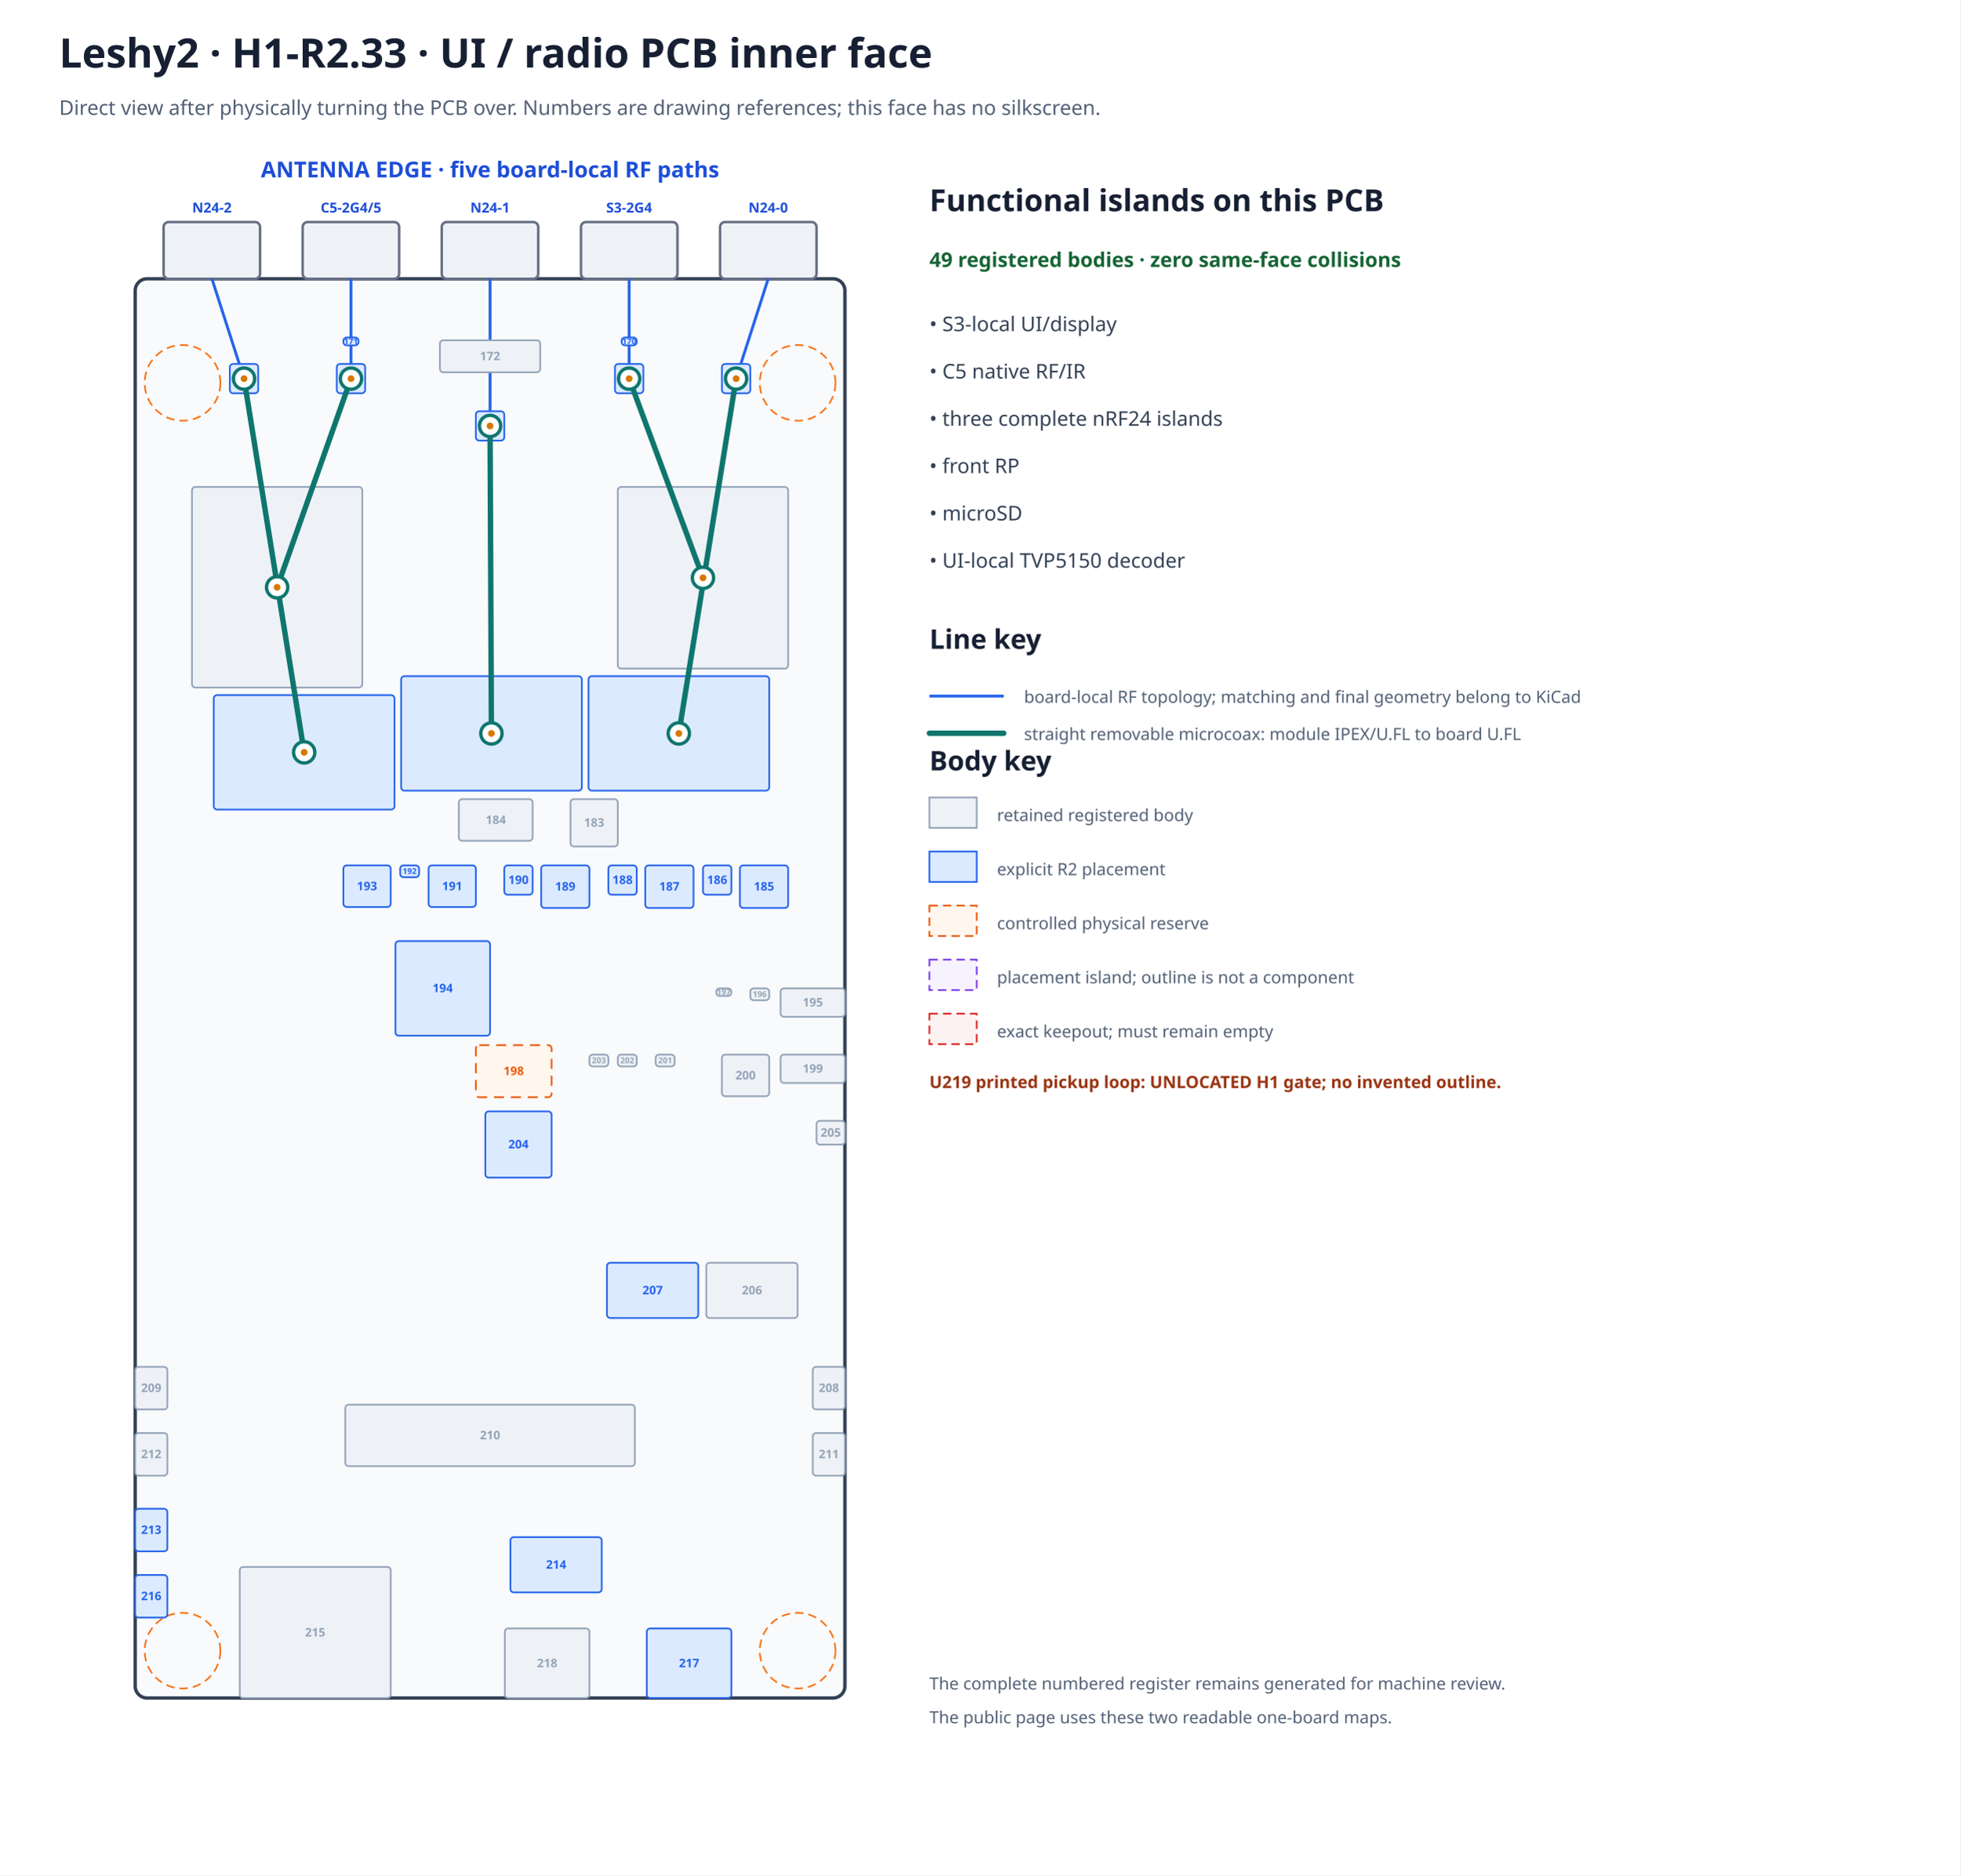
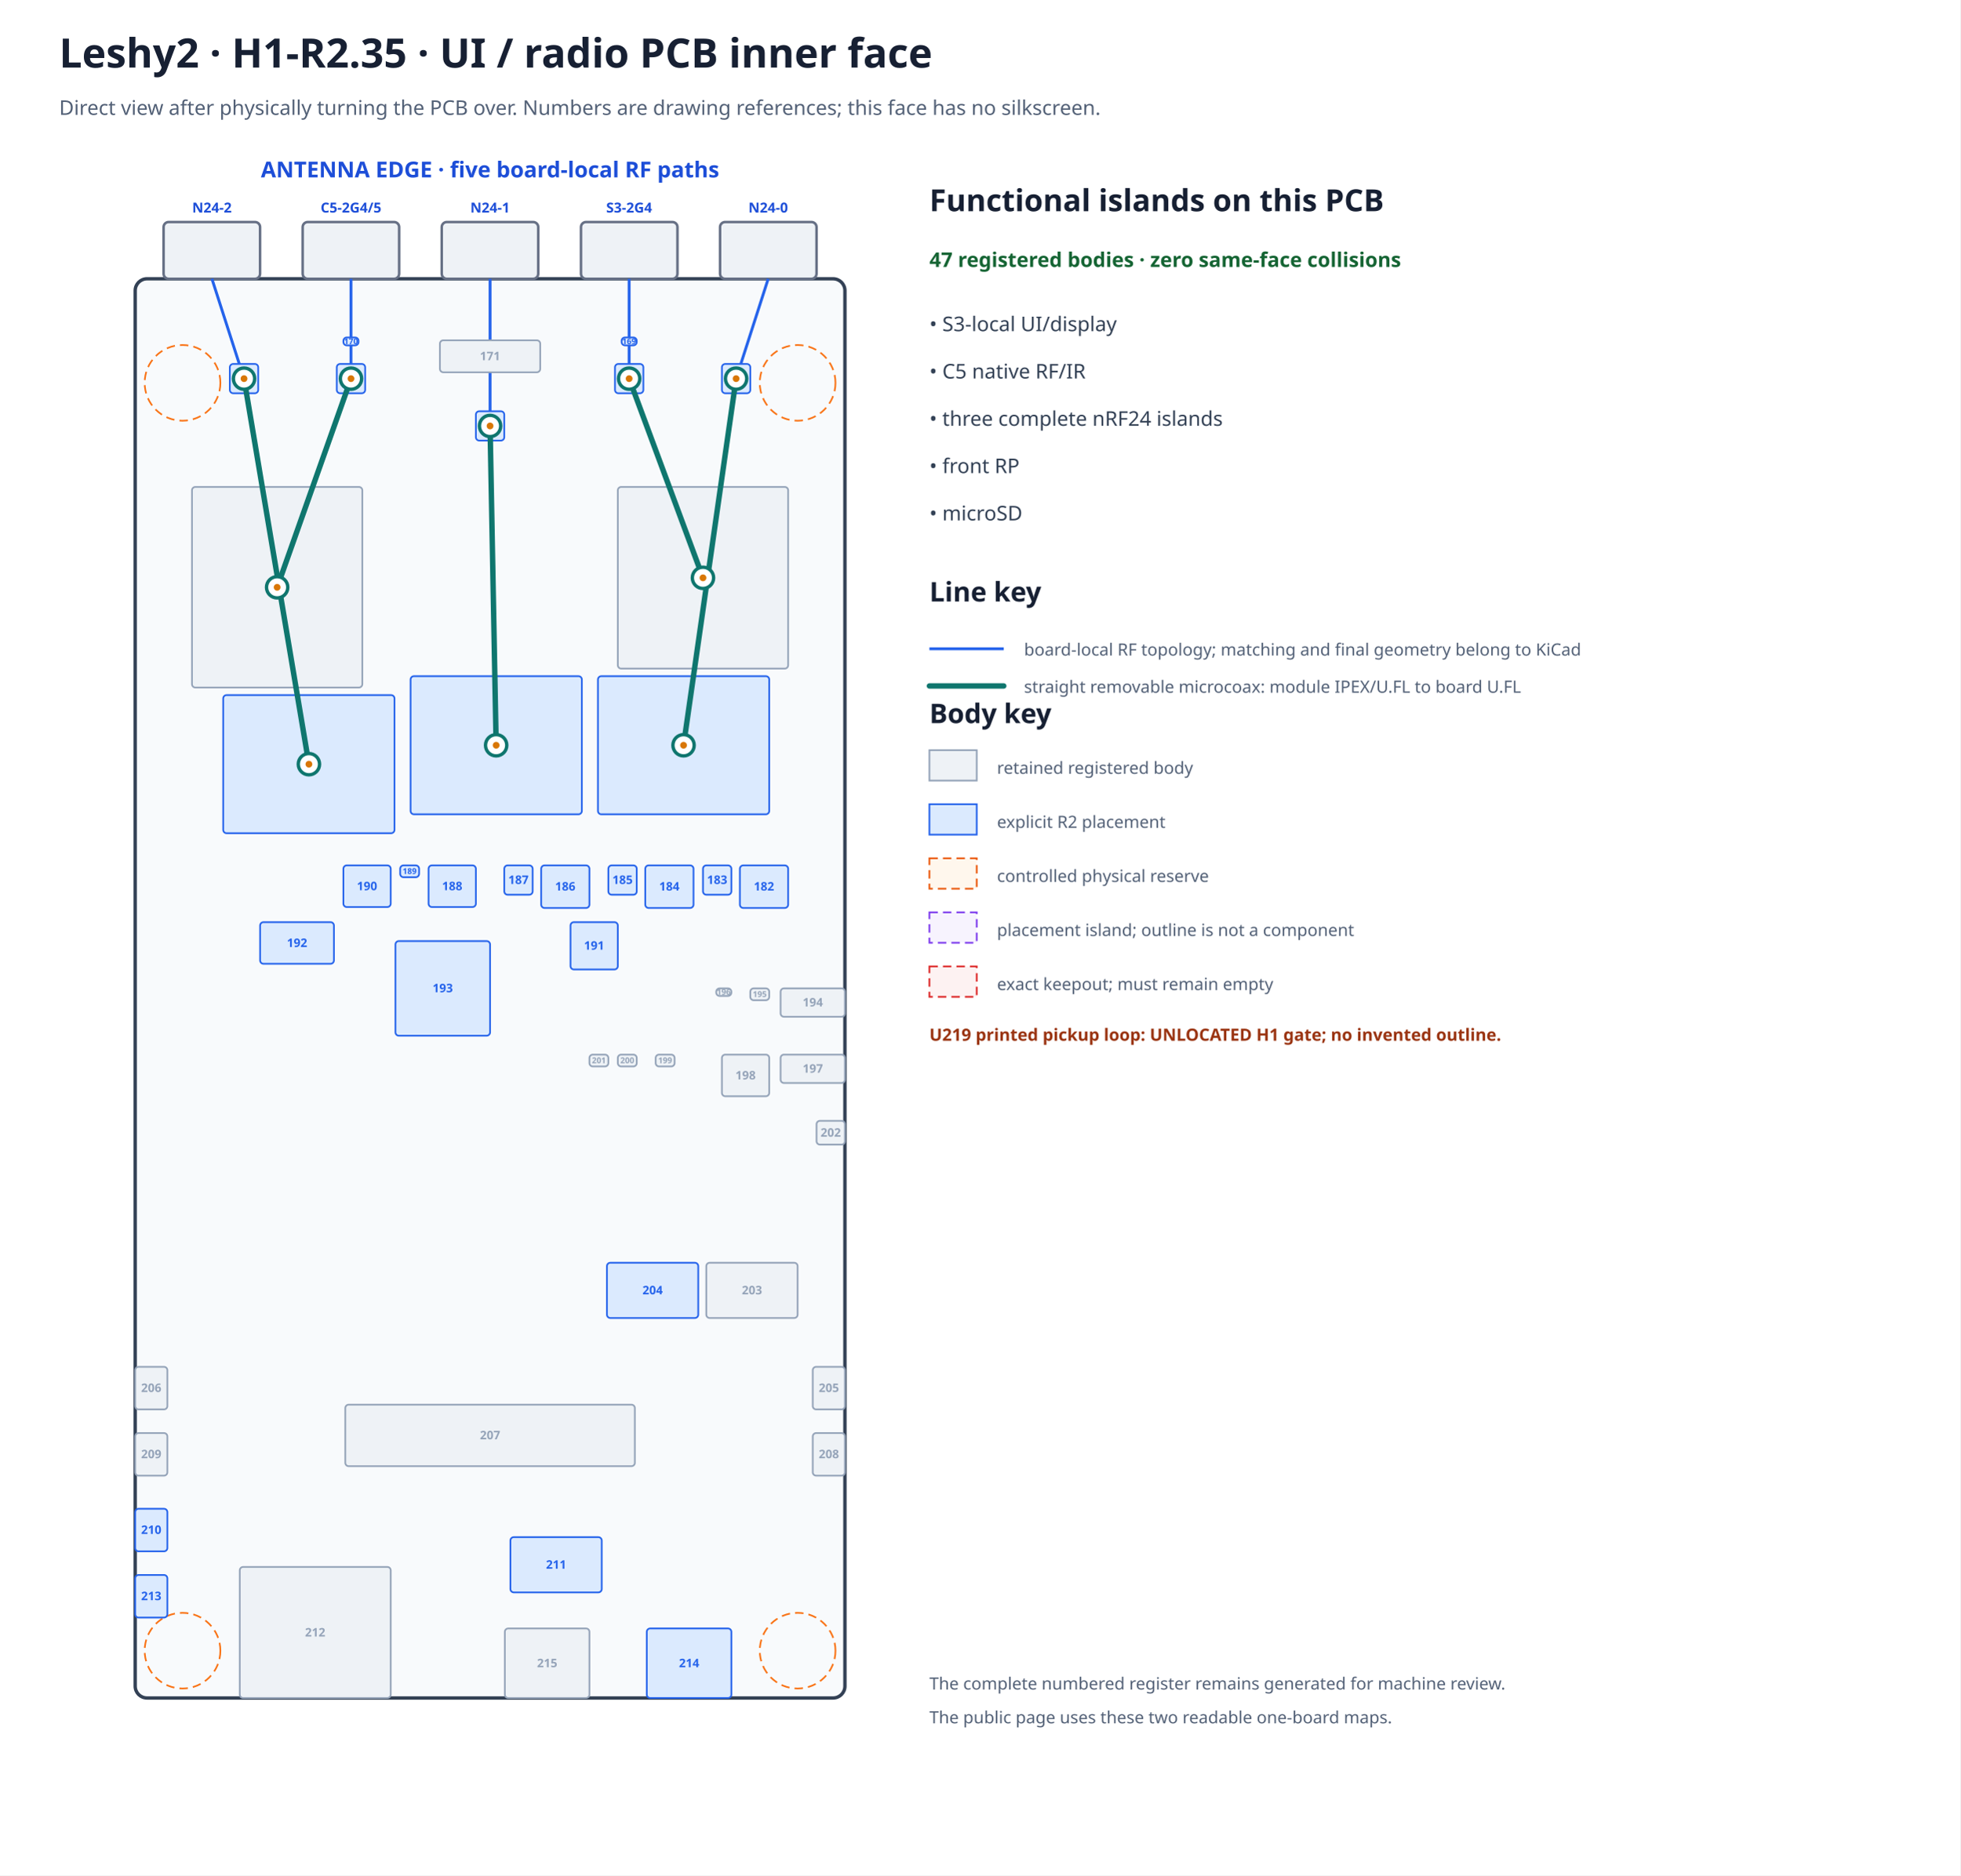
- <svg xmlns="http://www.w3.org/2000/svg" width="1160" height="1110" viewBox="0 0 1160 1110" data-marker="H1-R2.33" data-frame="ui-inner" data-inner-silkscreen="none">
+ <svg xmlns="http://www.w3.org/2000/svg" width="1160" height="1110" viewBox="0 0 1160 1110" data-marker="H1-R2.35" data-frame="ui-inner" data-inner-silkscreen="none">
  <rect width="100%" height="100%" fill="#ffffff" />
-   <text x="35.0" y="40.0" font-family="sans-serif" font-size="24" font-weight="bold" text-anchor="start" fill="#172033">Leshy2 · H1-R2.33 · UI / radio PCB inner face</text>
+   <text x="35.0" y="40.0" font-family="sans-serif" font-size="24" font-weight="bold" text-anchor="start" fill="#172033">Leshy2 · H1-R2.35 · UI / radio PCB inner face</text>
  <text x="35.0" y="68.0" font-family="sans-serif" font-size="12" font-weight="normal" text-anchor="start" fill="#526076">Direct view after physically turning the PCB over. Numbers are drawing references; this face has no silkscreen.</text>
  <text x="290.0" y="105.0" font-family="sans-serif" font-size="13" font-weight="bold" text-anchor="middle" fill="#1d4ed8">ANTENNA EDGE · five board-local RF paths</text>
  <rect x="80.0" y="165.0" width="420.0" height="840.0" rx="7" fill="#f8fafc" stroke="#334155" stroke-width="2" />
  <rect x="426.1" y="131.4" width="57.1" height="33.6" rx="3" fill="#eef2f6" stroke="#667085" stroke-width="1.5" />
  <text x="454.6" y="125.8" font-family="sans-serif" font-size="8.2" font-weight="bold" text-anchor="middle" fill="#1d4ed8">N24-0</text>
  <rect x="343.8" y="131.4" width="57.1" height="33.6" rx="3" fill="#eef2f6" stroke="#667085" stroke-width="1.5" />
  <text x="372.3" y="125.8" font-family="sans-serif" font-size="8.2" font-weight="bold" text-anchor="middle" fill="#1d4ed8">S3-2G4</text>
  <rect x="261.4" y="131.4" width="57.1" height="33.6" rx="3" fill="#eef2f6" stroke="#667085" stroke-width="1.5" />
  <text x="290.0" y="125.8" font-family="sans-serif" font-size="8.2" font-weight="bold" text-anchor="middle" fill="#1d4ed8">N24-1</text>
  <rect x="179.1" y="131.4" width="57.1" height="33.6" rx="3" fill="#eef2f6" stroke="#667085" stroke-width="1.5" />
  <text x="207.7" y="125.8" font-family="sans-serif" font-size="8.2" font-weight="bold" text-anchor="middle" fill="#1d4ed8">C5-2G4/5</text>
  <rect x="96.8" y="131.4" width="57.1" height="33.6" rx="3" fill="#eef2f6" stroke="#667085" stroke-width="1.5" />
  <text x="125.4" y="125.8" font-family="sans-serif" font-size="8.2" font-weight="bold" text-anchor="middle" fill="#1d4ed8">N24-2</text>
  <circle cx="472.0" cy="226.6" r="22.4" fill="none" stroke="#f97316" stroke-dasharray="5 3" />
  <circle cx="108.0" cy="226.6" r="22.4" fill="none" stroke="#f97316" stroke-dasharray="5 3" />
  <circle cx="472.0" cy="977.0" r="22.4" fill="none" stroke="#f97316" stroke-dasharray="5 3" />
  <circle cx="108.0" cy="977.0" r="22.4" fill="none" stroke="#f97316" stroke-dasharray="5 3" />
  <g id="antenna-pcb-topology" data-topology-source="r2" data-route-state="pre-ecad-topology-only">
    <polyline points="435.6,224.1 454.6,165.0" fill="none" stroke="#2563eb" stroke-width="1.7" data-path="N24-0" data-branch="main" data-medium="controlled-50-ohm-pcb" />
    <polyline points="372.3,224.1 372.3,202.1 372.3,165.0" fill="none" stroke="#2563eb" stroke-width="1.7" data-path="S3-2G4" data-branch="main" data-medium="controlled-50-ohm-pcb" />
    <polyline points="290.0,252.1 290.0,165.0" fill="none" stroke="#2563eb" stroke-width="1.7" data-path="N24-1" data-branch="main" data-medium="controlled-50-ohm-pcb" />
    <polyline points="207.7,224.1 207.7,202.1 207.7,165.0" fill="none" stroke="#2563eb" stroke-width="1.7" data-path="C5-2G4/5" data-branch="main" data-medium="controlled-50-ohm-pcb" />
    <polyline points="144.4,224.1 125.4,165.0" fill="none" stroke="#2563eb" stroke-width="1.7" data-path="N24-2" data-branch="main" data-medium="controlled-50-ohm-pcb" />
  </g>
  <rect x="367.84" y="199.72" width="8.96" height="4.70" rx="2" fill="#dbeafe" stroke="#2563eb" stroke-width="1" data-instance="s3_rf_coupler_r2" data-mpn="CP0603Q5425ENTR" />
-   <text x="372.3" y="203.7" font-family="sans-serif" font-size="4.8" font-weight="bold" text-anchor="middle" fill="#2563eb">170</text>
+   <text x="372.3" y="203.7" font-family="sans-serif" font-size="4.8" font-weight="bold" text-anchor="middle" fill="#2563eb">169</text>
  <rect x="203.20" y="199.72" width="8.96" height="4.70" rx="2" fill="#dbeafe" stroke="#2563eb" stroke-width="1" data-instance="c5_rf_coupler_r2" data-mpn="CP0603Q5425ENTR" />
-   <text x="207.7" y="203.7" font-family="sans-serif" font-size="4.8" font-weight="bold" text-anchor="middle" fill="#2563eb">171</text>
+   <text x="207.7" y="203.7" font-family="sans-serif" font-size="4.8" font-weight="bold" text-anchor="middle" fill="#2563eb">170</text>
  <rect x="260.32" y="201.40" width="59.36" height="18.93" rx="2" fill="#eef2f6" stroke="#94a3b8" stroke-width="1" data-instance="display_connector" data-mpn="Hirose DF40C(2.0)-40DS-0.4V(51)" />
-   <text x="290.0" y="213.2" font-family="sans-serif" font-size="7.0" font-weight="bold" text-anchor="middle" fill="#94a3b8">172</text>
+   <text x="290.0" y="213.2" font-family="sans-serif" font-size="7.0" font-weight="bold" text-anchor="middle" fill="#94a3b8">171</text>
  <rect x="427.20" y="215.40" width="16.80" height="17.36" rx="2" fill="#dbeafe" stroke="#2563eb" stroke-width="1" data-instance="nrf0_rf_board_connector_r2" data-mpn="U.FL-R-SMT-1(10)" />
-   <text x="435.6" y="226.4" font-family="sans-serif" font-size="7.0" font-weight="bold" text-anchor="middle" fill="#2563eb">173</text>
+   <text x="435.6" y="226.4" font-family="sans-serif" font-size="7.0" font-weight="bold" text-anchor="middle" fill="#2563eb">172</text>
  <rect x="363.92" y="215.40" width="16.80" height="17.36" rx="2" fill="#dbeafe" stroke="#2563eb" stroke-width="1" data-instance="s3_rf_board_connector_r2" data-mpn="U.FL-R-SMT-1(10)" />
-   <text x="372.3" y="226.4" font-family="sans-serif" font-size="7.0" font-weight="bold" text-anchor="middle" fill="#2563eb">174</text>
+   <text x="372.3" y="226.4" font-family="sans-serif" font-size="7.0" font-weight="bold" text-anchor="middle" fill="#2563eb">173</text>
  <rect x="199.28" y="215.40" width="16.80" height="17.36" rx="2" fill="#dbeafe" stroke="#2563eb" stroke-width="1" data-instance="c5_rf_board_connector_r2" data-mpn="U.FL-R-SMT-1(10)" />
-   <text x="207.7" y="226.4" font-family="sans-serif" font-size="7.0" font-weight="bold" text-anchor="middle" fill="#2563eb">175</text>
+   <text x="207.7" y="226.4" font-family="sans-serif" font-size="7.0" font-weight="bold" text-anchor="middle" fill="#2563eb">174</text>
  <rect x="136.00" y="215.40" width="16.80" height="17.36" rx="2" fill="#dbeafe" stroke="#2563eb" stroke-width="1" data-instance="nrf2_rf_board_connector_r2" data-mpn="U.FL-R-SMT-1(10)" />
-   <text x="144.4" y="226.4" font-family="sans-serif" font-size="7.0" font-weight="bold" text-anchor="middle" fill="#2563eb">176</text>
+   <text x="144.4" y="226.4" font-family="sans-serif" font-size="7.0" font-weight="bold" text-anchor="middle" fill="#2563eb">175</text>
  <rect x="281.60" y="243.40" width="16.80" height="17.36" rx="2" fill="#dbeafe" stroke="#2563eb" stroke-width="1" data-instance="nrf1_rf_board_connector_r2" data-mpn="U.FL-R-SMT-1(10)" />
-   <text x="290.0" y="254.4" font-family="sans-serif" font-size="7.0" font-weight="bold" text-anchor="middle" fill="#2563eb">177</text>
+   <text x="290.0" y="254.4" font-family="sans-serif" font-size="7.0" font-weight="bold" text-anchor="middle" fill="#2563eb">176</text>
  <rect x="365.60" y="288.20" width="100.80" height="107.52" rx="2" fill="#eef2f6" stroke="#94a3b8" stroke-width="1" data-instance="s3" data-mpn="ESP32-S3-WROOM-1U-N16R8" />
-   <text x="416.0" y="344.3" font-family="sans-serif" font-size="7.0" font-weight="bold" text-anchor="middle" fill="#94a3b8">178</text>
+   <text x="416.0" y="344.3" font-family="sans-serif" font-size="7.0" font-weight="bold" text-anchor="middle" fill="#94a3b8">177</text>
  <rect x="113.60" y="288.20" width="100.80" height="118.72" rx="2" fill="#eef2f6" stroke="#94a3b8" stroke-width="1" data-instance="c5" data-mpn="ESP32-C5-WROOM-1U-N8R8" />
-   <text x="164.0" y="349.9" font-family="sans-serif" font-size="7.0" font-weight="bold" text-anchor="middle" fill="#94a3b8">179</text>
-   <rect x="348.24" y="400.20" width="106.96" height="67.76" rx="2" fill="#dbeafe" stroke="#2563eb" stroke-width="1" data-instance="nrf0_r2" data-mpn="E01-ML01IPX" />
-   <text x="401.7" y="436.4" font-family="sans-serif" font-size="7.0" font-weight="bold" text-anchor="middle" fill="#2563eb">180</text>
-   <rect x="237.36" y="400.20" width="106.96" height="67.76" rx="2" fill="#dbeafe" stroke="#2563eb" stroke-width="1" data-instance="nrf1_r2" data-mpn="E01-ML01IPX" />
-   <text x="290.8" y="436.4" font-family="sans-serif" font-size="7.0" font-weight="bold" text-anchor="middle" fill="#2563eb">181</text>
-   <rect x="126.48" y="411.40" width="106.96" height="67.76" rx="2" fill="#dbeafe" stroke="#2563eb" stroke-width="1" data-instance="nrf2_r2" data-mpn="E01-ML01IPX" />
-   <text x="180.0" y="447.6" font-family="sans-serif" font-size="7.0" font-weight="bold" text-anchor="middle" fill="#2563eb">182</text>
-   <rect x="337.60" y="473.00" width="28.00" height="28.00" rx="2" fill="#eef2f6" stroke="#94a3b8" stroke-width="1" data-instance="slow_io" data-mpn="TCA6424ARGJR" />
-   <text x="351.6" y="489.3" font-family="sans-serif" font-size="7.0" font-weight="bold" text-anchor="middle" fill="#94a3b8">183</text>
-   <rect x="271.52" y="473.00" width="43.68" height="24.64" rx="2" fill="#eef2f6" stroke="#94a3b8" stroke-width="1" data-instance="ui_matrix_io" data-mpn="TCA9539PWR" />
-   <text x="293.4" y="487.7" font-family="sans-serif" font-size="7.0" font-weight="bold" text-anchor="middle" fill="#94a3b8">184</text>
+   <text x="164.0" y="349.9" font-family="sans-serif" font-size="7.0" font-weight="bold" text-anchor="middle" fill="#94a3b8">178</text>
+   <rect x="353.84" y="400.20" width="101.36" height="81.76" rx="2" fill="#dbeafe" stroke="#2563eb" stroke-width="1" data-instance="nrf0_r2" data-mpn="E01-ML01SP4" />
+   <text x="404.5" y="443.4" font-family="sans-serif" font-size="7.0" font-weight="bold" text-anchor="middle" fill="#2563eb">179</text>
+   <rect x="242.96" y="400.20" width="101.36" height="81.76" rx="2" fill="#dbeafe" stroke="#2563eb" stroke-width="1" data-instance="nrf1_r2" data-mpn="E01-ML01SP4" />
+   <text x="293.6" y="443.4" font-family="sans-serif" font-size="7.0" font-weight="bold" text-anchor="middle" fill="#2563eb">180</text>
+   <rect x="132.08" y="411.40" width="101.36" height="81.76" rx="2" fill="#dbeafe" stroke="#2563eb" stroke-width="1" data-instance="nrf2_r2" data-mpn="E01-ML01SP4" />
+   <text x="182.8" y="454.6" font-family="sans-serif" font-size="7.0" font-weight="bold" text-anchor="middle" fill="#2563eb">181</text>
  <rect x="437.84" y="512.20" width="28.56" height="25.20" rx="2" fill="#dbeafe" stroke="#2563eb" stroke-width="1" data-instance="nrf0_host_buffer_r2" data-mpn="74LVC126APW,118" />
-   <text x="452.1" y="527.1" font-family="sans-serif" font-size="7.0" font-weight="bold" text-anchor="middle" fill="#2563eb">185</text>
+   <text x="452.1" y="527.1" font-family="sans-serif" font-size="7.0" font-weight="bold" text-anchor="middle" fill="#2563eb">182</text>
  <rect x="416.00" y="512.20" width="16.80" height="17.36" rx="2" fill="#dbeafe" stroke="#2563eb" stroke-width="1" data-instance="nrf0_return_buffer_r2" data-mpn="74LVC2G126DP,125" />
-   <text x="424.4" y="523.2" font-family="sans-serif" font-size="7.0" font-weight="bold" text-anchor="middle" fill="#2563eb">186</text>
+   <text x="424.4" y="523.2" font-family="sans-serif" font-size="7.0" font-weight="bold" text-anchor="middle" fill="#2563eb">183</text>
  <rect x="381.84" y="512.20" width="28.56" height="25.20" rx="2" fill="#dbeafe" stroke="#2563eb" stroke-width="1" data-instance="nrf1_host_buffer_r2" data-mpn="74LVC126APW,118" />
-   <text x="396.1" y="527.1" font-family="sans-serif" font-size="7.0" font-weight="bold" text-anchor="middle" fill="#2563eb">187</text>
+   <text x="396.1" y="527.1" font-family="sans-serif" font-size="7.0" font-weight="bold" text-anchor="middle" fill="#2563eb">184</text>
  <rect x="360.00" y="512.20" width="16.80" height="17.36" rx="2" fill="#dbeafe" stroke="#2563eb" stroke-width="1" data-instance="nrf1_return_buffer_r2" data-mpn="74LVC2G126DP,125" />
-   <text x="368.4" y="523.2" font-family="sans-serif" font-size="7.0" font-weight="bold" text-anchor="middle" fill="#2563eb">188</text>
+   <text x="368.4" y="523.2" font-family="sans-serif" font-size="7.0" font-weight="bold" text-anchor="middle" fill="#2563eb">185</text>
  <rect x="320.24" y="512.20" width="28.56" height="25.20" rx="2" fill="#dbeafe" stroke="#2563eb" stroke-width="1" data-instance="nrf2_host_buffer_r2" data-mpn="74LVC126APW,118" />
-   <text x="334.5" y="527.1" font-family="sans-serif" font-size="7.0" font-weight="bold" text-anchor="middle" fill="#2563eb">189</text>
+   <text x="334.5" y="527.1" font-family="sans-serif" font-size="7.0" font-weight="bold" text-anchor="middle" fill="#2563eb">186</text>
  <rect x="298.40" y="512.20" width="16.80" height="17.36" rx="2" fill="#dbeafe" stroke="#2563eb" stroke-width="1" data-instance="nrf2_return_buffer_r2" data-mpn="74LVC2G126DP,125" />
-   <text x="306.8" y="523.2" font-family="sans-serif" font-size="7.0" font-weight="bold" text-anchor="middle" fill="#2563eb">190</text>
+   <text x="306.8" y="523.2" font-family="sans-serif" font-size="7.0" font-weight="bold" text-anchor="middle" fill="#2563eb">187</text>
  <rect x="253.60" y="512.20" width="28.00" height="24.64" rx="2" fill="#dbeafe" stroke="#2563eb" stroke-width="1" data-instance="safe_gate_a_r2" data-mpn="SN74LVC08APWR" />
-   <text x="267.6" y="526.9" font-family="sans-serif" font-size="7.0" font-weight="bold" text-anchor="middle" fill="#2563eb">191</text>
+   <text x="267.6" y="526.9" font-family="sans-serif" font-size="7.0" font-weight="bold" text-anchor="middle" fill="#2563eb">188</text>
  <rect x="236.80" y="512.20" width="11.20" height="7.00" rx="2" fill="#dbeafe" stroke="#2563eb" stroke-width="1" data-instance="nrf_backup_gate_r2" data-mpn="SN74LVC1G08DCKR" />
-   <text x="242.4" y="517.3" font-family="sans-serif" font-size="4.8" font-weight="bold" text-anchor="middle" fill="#2563eb">192</text>
+   <text x="242.4" y="517.3" font-family="sans-serif" font-size="4.8" font-weight="bold" text-anchor="middle" fill="#2563eb">189</text>
  <rect x="203.20" y="512.20" width="28.00" height="24.64" rx="2" fill="#dbeafe" stroke="#2563eb" stroke-width="1" data-instance="nrf_evidence_cmp_r2" data-mpn="TLV1824PWR" />
-   <text x="217.2" y="526.9" font-family="sans-serif" font-size="7.0" font-weight="bold" text-anchor="middle" fill="#2563eb">193</text>
+   <text x="217.2" y="526.9" font-family="sans-serif" font-size="7.0" font-weight="bold" text-anchor="middle" fill="#2563eb">190</text>
+   <rect x="337.60" y="545.80" width="28.00" height="28.00" rx="2" fill="#dbeafe" stroke="#2563eb" stroke-width="1" data-instance="slow_io_r2" data-mpn="TCA6424ARGJR" />
+   <text x="351.6" y="562.1" font-family="sans-serif" font-size="7.0" font-weight="bold" text-anchor="middle" fill="#2563eb">191</text>
+   <rect x="153.92" y="545.80" width="43.68" height="24.64" rx="2" fill="#dbeafe" stroke="#2563eb" stroke-width="1" data-instance="ui_matrix_io_r2" data-mpn="TCA9539PWR" />
+   <text x="175.8" y="560.5" font-family="sans-serif" font-size="7.0" font-weight="bold" text-anchor="middle" fill="#2563eb">192</text>
  <rect x="234.00" y="557.00" width="56.00" height="56.00" rx="2" fill="#dbeafe" stroke="#2563eb" stroke-width="1" data-instance="hub_rp" data-mpn="SC1512-A4" />
-   <text x="262.0" y="587.3" font-family="sans-serif" font-size="7.0" font-weight="bold" text-anchor="middle" fill="#2563eb">194</text>
+   <text x="262.0" y="587.3" font-family="sans-serif" font-size="7.0" font-weight="bold" text-anchor="middle" fill="#2563eb">193</text>
  <rect x="461.92" y="585.00" width="38.08" height="16.80" rx="2" fill="#eef2f6" stroke="#94a3b8" stroke-width="1" data-instance="ir_demod" data-mpn="Vishay TSOP75238TR" />
-   <text x="481.0" y="595.7" font-family="sans-serif" font-size="7.0" font-weight="bold" text-anchor="middle" fill="#94a3b8">195</text>
+   <text x="481.0" y="595.7" font-family="sans-serif" font-size="7.0" font-weight="bold" text-anchor="middle" fill="#94a3b8">194</text>
  <rect x="444.00" y="585.00" width="11.20" height="7.00" rx="2" fill="#eef2f6" stroke="#94a3b8" stroke-width="1" data-instance="ir_safe_gate" data-mpn="SN74LVC1G08DCKR" />
-   <text x="449.6" y="590.1" font-family="sans-serif" font-size="4.8" font-weight="bold" text-anchor="middle" fill="#94a3b8">196</text>
+   <text x="449.6" y="590.1" font-family="sans-serif" font-size="4.8" font-weight="bold" text-anchor="middle" fill="#94a3b8">195</text>
  <rect x="423.84" y="585.00" width="8.96" height="4.48" rx="2" fill="#eef2f6" stroke="#94a3b8" stroke-width="1" data-instance="ui_zone_ntc" data-mpn="TDK B57332V5103F360" />
-   <text x="428.3" y="588.8" font-family="sans-serif" font-size="4.8" font-weight="bold" text-anchor="middle" fill="#94a3b8">197</text>
-   <rect x="281.60" y="618.60" width="44.80" height="30.80" rx="2" fill="#fff7ed" stroke="#ea580c" stroke-width="1" stroke-dasharray="6 4" data-instance="fpv_power_reserve" data-mpn="PHYSICAL RESERVE" />
-   <text x="304.0" y="636.3" font-family="sans-serif" font-size="7.0" font-weight="bold" text-anchor="middle" fill="#ea580c">198</text>
+   <text x="428.3" y="588.8" font-family="sans-serif" font-size="4.8" font-weight="bold" text-anchor="middle" fill="#94a3b8">196</text>
  <rect x="461.92" y="624.20" width="38.08" height="16.80" rx="2" fill="#eef2f6" stroke="#94a3b8" stroke-width="1" data-instance="ir_carrier" data-mpn="Vishay TSMP95000TT" />
-   <text x="481.0" y="634.9" font-family="sans-serif" font-size="7.0" font-weight="bold" text-anchor="middle" fill="#94a3b8">199</text>
+   <text x="481.0" y="634.9" font-family="sans-serif" font-size="7.0" font-weight="bold" text-anchor="middle" fill="#94a3b8">197</text>
  <rect x="427.20" y="624.20" width="28.00" height="24.64" rx="2" fill="#eef2f6" stroke="#94a3b8" stroke-width="1" data-instance="evidence_cmp_a" data-mpn="TLV1824PWR" />
-   <text x="441.2" y="638.9" font-family="sans-serif" font-size="7.0" font-weight="bold" text-anchor="middle" fill="#94a3b8">200</text>
+   <text x="441.2" y="638.9" font-family="sans-serif" font-size="7.0" font-weight="bold" text-anchor="middle" fill="#94a3b8">198</text>
  <rect x="388.00" y="624.20" width="11.20" height="7.00" rx="2" fill="#eef2f6" stroke="#94a3b8" stroke-width="1" data-instance="safe_reset_sink_a" data-mpn="Diodes Incorporated 2N7002DW-7-F" />
-   <text x="393.6" y="629.3" font-family="sans-serif" font-size="4.8" font-weight="bold" text-anchor="middle" fill="#94a3b8">201</text>
+   <text x="393.6" y="629.3" font-family="sans-serif" font-size="4.8" font-weight="bold" text-anchor="middle" fill="#94a3b8">199</text>
  <rect x="365.60" y="624.20" width="11.20" height="7.00" rx="2" fill="#eef2f6" stroke="#94a3b8" stroke-width="1" data-instance="safe_c5_reset_buffer" data-mpn="Texas Instruments SN74LVC1G06DCKR" />
-   <text x="371.2" y="629.3" font-family="sans-serif" font-size="4.8" font-weight="bold" text-anchor="middle" fill="#94a3b8">202</text>
+   <text x="371.2" y="629.3" font-family="sans-serif" font-size="4.8" font-weight="bold" text-anchor="middle" fill="#94a3b8">200</text>
  <rect x="348.80" y="624.20" width="11.20" height="7.00" rx="2" fill="#eef2f6" stroke="#94a3b8" stroke-width="1" data-instance="safe_c5_fault_reset_buffer" data-mpn="SN74LVC1G07DCKR" />
-   <text x="354.4" y="629.3" font-family="sans-serif" font-size="4.8" font-weight="bold" text-anchor="middle" fill="#94a3b8">203</text>
-   <rect x="287.20" y="657.80" width="39.20" height="39.20" rx="2" fill="#dbeafe" stroke="#2563eb" stroke-width="1" data-instance="fpv_decoder" data-mpn="TVP5150AM1PBS" />
-   <text x="306.8" y="679.7" font-family="sans-serif" font-size="7.0" font-weight="bold" text-anchor="middle" fill="#2563eb">204</text>
+   <text x="354.4" y="629.3" font-family="sans-serif" font-size="4.8" font-weight="bold" text-anchor="middle" fill="#94a3b8">201</text>
  <rect x="483.20" y="663.40" width="16.80" height="14.06" rx="2" fill="#eef2f6" stroke="#94a3b8" stroke-width="1" data-instance="ir_emitter" data-mpn="Vishay VSMY14940" />
-   <text x="491.6" y="672.8" font-family="sans-serif" font-size="7.0" font-weight="bold" text-anchor="middle" fill="#94a3b8">205</text>
+   <text x="491.6" y="672.8" font-family="sans-serif" font-size="7.0" font-weight="bold" text-anchor="middle" fill="#94a3b8">202</text>
  <rect x="417.96" y="747.40" width="54.04" height="32.70" rx="2" fill="#eef2f6" stroke="#94a3b8" stroke-width="1" data-instance="s3_dbg_header" data-mpn="Samtec FTSH-105-01-L-DV-K-P-TR" />
-   <text x="445.0" y="766.1" font-family="sans-serif" font-size="7.0" font-weight="bold" text-anchor="middle" fill="#94a3b8">206</text>
+   <text x="445.0" y="766.1" font-family="sans-serif" font-size="7.0" font-weight="bold" text-anchor="middle" fill="#94a3b8">203</text>
  <rect x="359.16" y="747.40" width="54.04" height="32.70" rx="2" fill="#dbeafe" stroke="#2563eb" stroke-width="1" data-instance="c5_dbg_header_r2" data-mpn="FTSH-105-01-L-DV-K-P-TR" />
-   <text x="386.2" y="766.1" font-family="sans-serif" font-size="7.0" font-weight="bold" text-anchor="middle" fill="#2563eb">207</text>
+   <text x="386.2" y="766.1" font-family="sans-serif" font-size="7.0" font-weight="bold" text-anchor="middle" fill="#2563eb">204</text>
  <rect x="480.96" y="809.00" width="19.04" height="25.20" rx="2" fill="#eef2f6" stroke="#94a3b8" stroke-width="1" data-instance="s3_reset_button" data-mpn="Alps Alpine SKRTLAE010" />
-   <text x="490.5" y="823.9" font-family="sans-serif" font-size="7.0" font-weight="bold" text-anchor="middle" fill="#94a3b8">208</text>
+   <text x="490.5" y="823.9" font-family="sans-serif" font-size="7.0" font-weight="bold" text-anchor="middle" fill="#94a3b8">205</text>
  <rect x="80.00" y="809.00" width="19.04" height="25.20" rx="2" fill="#eef2f6" stroke="#94a3b8" stroke-width="1" data-instance="c5_reset_button" data-mpn="Alps Alpine SKRTLAE010" />
-   <text x="89.5" y="823.9" font-family="sans-serif" font-size="7.0" font-weight="bold" text-anchor="middle" fill="#94a3b8">209</text>
+   <text x="89.5" y="823.9" font-family="sans-serif" font-size="7.0" font-weight="bold" text-anchor="middle" fill="#94a3b8">206</text>
  <rect x="204.32" y="831.40" width="171.36" height="36.40" rx="2" fill="#eef2f6" stroke="#94a3b8" stroke-width="1" data-instance="m1_ui_plug" data-mpn="Hirose FX8C-80P-SV1(92)" />
-   <text x="290.0" y="851.9" font-family="sans-serif" font-size="7.0" font-weight="bold" text-anchor="middle" fill="#94a3b8">210</text>
+   <text x="290.0" y="851.9" font-family="sans-serif" font-size="7.0" font-weight="bold" text-anchor="middle" fill="#94a3b8">207</text>
  <rect x="480.96" y="848.20" width="19.04" height="25.20" rx="2" fill="#eef2f6" stroke="#94a3b8" stroke-width="1" data-instance="s3_boot_button" data-mpn="Alps Alpine SKRTLAE010" />
-   <text x="490.5" y="863.1" font-family="sans-serif" font-size="7.0" font-weight="bold" text-anchor="middle" fill="#94a3b8">211</text>
+   <text x="490.5" y="863.1" font-family="sans-serif" font-size="7.0" font-weight="bold" text-anchor="middle" fill="#94a3b8">208</text>
  <rect x="80.00" y="848.20" width="19.04" height="25.20" rx="2" fill="#eef2f6" stroke="#94a3b8" stroke-width="1" data-instance="c5_boot_button" data-mpn="Alps Alpine SKRTLAE010" />
-   <text x="89.5" y="863.1" font-family="sans-serif" font-size="7.0" font-weight="bold" text-anchor="middle" fill="#94a3b8">212</text>
+   <text x="89.5" y="863.1" font-family="sans-serif" font-size="7.0" font-weight="bold" text-anchor="middle" fill="#94a3b8">209</text>
  <rect x="80.00" y="893.00" width="19.04" height="25.20" rx="2" fill="#dbeafe" stroke="#2563eb" stroke-width="1" data-instance="hub_reset_button" data-mpn="SKRTLAE010" />
-   <text x="89.5" y="907.9" font-family="sans-serif" font-size="7.0" font-weight="bold" text-anchor="middle" fill="#2563eb">213</text>
+   <text x="89.5" y="907.9" font-family="sans-serif" font-size="7.0" font-weight="bold" text-anchor="middle" fill="#2563eb">210</text>
  <rect x="302.04" y="909.80" width="54.04" height="32.70" rx="2" fill="#dbeafe" stroke="#2563eb" stroke-width="1" data-instance="hub_dbg_header" data-mpn="FTSH-105-01-L-DV-K-P-TR" />
-   <text x="329.1" y="928.5" font-family="sans-serif" font-size="7.0" font-weight="bold" text-anchor="middle" fill="#2563eb">214</text>
+   <text x="329.1" y="928.5" font-family="sans-serif" font-size="7.0" font-weight="bold" text-anchor="middle" fill="#2563eb">211</text>
  <rect x="141.88" y="927.44" width="89.32" height="77.56" rx="2" fill="#eef2f6" stroke="#94a3b8" stroke-width="1" data-instance="sd" data-mpn="Hirose DM3AT-SF-PEJM5" />
-   <text x="186.5" y="968.6" font-family="sans-serif" font-size="7.0" font-weight="bold" text-anchor="middle" fill="#94a3b8">215</text>
+   <text x="186.5" y="968.6" font-family="sans-serif" font-size="7.0" font-weight="bold" text-anchor="middle" fill="#94a3b8">212</text>
  <rect x="80.00" y="932.20" width="19.04" height="25.20" rx="2" fill="#dbeafe" stroke="#2563eb" stroke-width="1" data-instance="hub_boot_button" data-mpn="SKRTLAE010" />
-   <text x="89.5" y="947.1" font-family="sans-serif" font-size="7.0" font-weight="bold" text-anchor="middle" fill="#2563eb">216</text>
+   <text x="89.5" y="947.1" font-family="sans-serif" font-size="7.0" font-weight="bold" text-anchor="middle" fill="#2563eb">213</text>
  <rect x="382.74" y="963.84" width="50.06" height="41.16" rx="2" fill="#dbeafe" stroke="#2563eb" stroke-width="1" data-instance="hub_service_usb_connector" data-mpn="USB4105-GF-A" />
-   <text x="407.8" y="986.8" font-family="sans-serif" font-size="7.0" font-weight="bold" text-anchor="middle" fill="#2563eb">217</text>
+   <text x="407.8" y="986.8" font-family="sans-serif" font-size="7.0" font-weight="bold" text-anchor="middle" fill="#2563eb">214</text>
  <rect x="298.74" y="963.84" width="50.06" height="41.16" rx="2" fill="#eef2f6" stroke="#94a3b8" stroke-width="1" data-instance="c5_service_usb_connector" data-mpn="GCT USB4105-GF-A" />
-   <text x="323.8" y="986.8" font-family="sans-serif" font-size="7.0" font-weight="bold" text-anchor="middle" fill="#94a3b8">218</text>
+   <text x="323.8" y="986.8" font-family="sans-serif" font-size="7.0" font-weight="bold" text-anchor="middle" fill="#94a3b8">215</text>
  <g id="antenna-removable-media" data-topology-source="r2">
-     <polyline points="401.7,434.1 435.6,224.1" fill="none" stroke="#0f766e" stroke-width="3.2" stroke-linecap="round" data-path="N24-0" data-medium="removable-microcoax" />
+     <polyline points="404.5,441.1 435.6,224.1" fill="none" stroke="#0f766e" stroke-width="3.2" stroke-linecap="round" data-path="N24-0" data-medium="removable-microcoax" />
    <polyline points="416.0,342.0 372.3,224.1" fill="none" stroke="#0f766e" stroke-width="3.2" stroke-linecap="round" data-path="S3-2G4" data-medium="removable-microcoax" />
-     <polyline points="290.8,434.1 290.0,252.1" fill="none" stroke="#0f766e" stroke-width="3.2" stroke-linecap="round" data-path="N24-1" data-medium="removable-microcoax" />
+     <polyline points="293.6,441.1 290.0,252.1" fill="none" stroke="#0f766e" stroke-width="3.2" stroke-linecap="round" data-path="N24-1" data-medium="removable-microcoax" />
    <polyline points="164.0,347.6 207.7,224.1" fill="none" stroke="#0f766e" stroke-width="3.2" stroke-linecap="round" data-path="C5-2G4/5" data-medium="removable-microcoax" />
-     <polyline points="180.0,445.3 144.4,224.1" fill="none" stroke="#0f766e" stroke-width="3.2" stroke-linecap="round" data-path="N24-2" data-medium="removable-microcoax" />
-     <circle cx="401.7" cy="434.1" r="6.3" fill="#ffffff" stroke="#0f766e" stroke-width="2" data-path="N24-0" data-part="module-rf-connector" data-connector-kind="IPEX" />
-     <circle cx="401.7" cy="434.1" r="2.0" fill="#d97706" />
+     <polyline points="182.8,452.3 144.4,224.1" fill="none" stroke="#0f766e" stroke-width="3.2" stroke-linecap="round" data-path="N24-2" data-medium="removable-microcoax" />
+     <circle cx="404.5" cy="441.1" r="6.3" fill="#ffffff" stroke="#0f766e" stroke-width="2" data-path="N24-0" data-part="module-rf-connector" data-connector-kind="IPEX" />
+     <circle cx="404.5" cy="441.1" r="2.0" fill="#d97706" />
    <circle cx="435.6" cy="224.1" r="6.3" fill="#ffffff" stroke="#0f766e" stroke-width="2" data-path="N24-0" data-part="board-ufl" data-connector-kind="U.FL" data-mpn="U.FL-R-SMT-1(10)" />
    <circle cx="435.6" cy="224.1" r="2.0" fill="#d97706" />
    <circle cx="416.0" cy="342.0" r="6.3" fill="#ffffff" stroke="#0f766e" stroke-width="2" data-path="S3-2G4" data-part="module-rf-connector" data-connector-kind="U.FL" />
    <circle cx="416.0" cy="342.0" r="2.0" fill="#d97706" />
    <circle cx="372.3" cy="224.1" r="6.3" fill="#ffffff" stroke="#0f766e" stroke-width="2" data-path="S3-2G4" data-part="board-ufl" data-connector-kind="U.FL" data-mpn="U.FL-R-SMT-1(10)" />
    <circle cx="372.3" cy="224.1" r="2.0" fill="#d97706" />
-     <circle cx="290.8" cy="434.1" r="6.3" fill="#ffffff" stroke="#0f766e" stroke-width="2" data-path="N24-1" data-part="module-rf-connector" data-connector-kind="IPEX" />
-     <circle cx="290.8" cy="434.1" r="2.0" fill="#d97706" />
+     <circle cx="293.6" cy="441.1" r="6.3" fill="#ffffff" stroke="#0f766e" stroke-width="2" data-path="N24-1" data-part="module-rf-connector" data-connector-kind="IPEX" />
+     <circle cx="293.6" cy="441.1" r="2.0" fill="#d97706" />
    <circle cx="290.0" cy="252.1" r="6.3" fill="#ffffff" stroke="#0f766e" stroke-width="2" data-path="N24-1" data-part="board-ufl" data-connector-kind="U.FL" data-mpn="U.FL-R-SMT-1(10)" />
    <circle cx="290.0" cy="252.1" r="2.0" fill="#d97706" />
    <circle cx="164.0" cy="347.6" r="6.3" fill="#ffffff" stroke="#0f766e" stroke-width="2" data-path="C5-2G4/5" data-part="module-rf-connector" data-connector-kind="U.FL" />
    <circle cx="164.0" cy="347.6" r="2.0" fill="#d97706" />
    <circle cx="207.7" cy="224.1" r="6.3" fill="#ffffff" stroke="#0f766e" stroke-width="2" data-path="C5-2G4/5" data-part="board-ufl" data-connector-kind="U.FL" data-mpn="U.FL-R-SMT-1(10)" />
    <circle cx="207.7" cy="224.1" r="2.0" fill="#d97706" />
-     <circle cx="180.0" cy="445.3" r="6.3" fill="#ffffff" stroke="#0f766e" stroke-width="2" data-path="N24-2" data-part="module-rf-connector" data-connector-kind="IPEX" />
-     <circle cx="180.0" cy="445.3" r="2.0" fill="#d97706" />
+     <circle cx="182.8" cy="452.3" r="6.3" fill="#ffffff" stroke="#0f766e" stroke-width="2" data-path="N24-2" data-part="module-rf-connector" data-connector-kind="IPEX" />
+     <circle cx="182.8" cy="452.3" r="2.0" fill="#d97706" />
    <circle cx="144.4" cy="224.1" r="6.3" fill="#ffffff" stroke="#0f766e" stroke-width="2" data-path="N24-2" data-part="board-ufl" data-connector-kind="U.FL" data-mpn="U.FL-R-SMT-1(10)" />
    <circle cx="144.4" cy="224.1" r="2.0" fill="#d97706" />
  </g>
  <text x="550.0" y="125.0" font-family="sans-serif" font-size="18" font-weight="bold" text-anchor="start" fill="#172033">Functional islands on this PCB</text>
-   <text x="550.0" y="158.0" font-family="sans-serif" font-size="12" font-weight="bold" text-anchor="start" fill="#166534">49 registered bodies · zero same-face collisions</text>
+   <text x="550.0" y="158.0" font-family="sans-serif" font-size="12" font-weight="bold" text-anchor="start" fill="#166534">47 registered bodies · zero same-face collisions</text>
  <text x="550.0" y="196.0" font-family="sans-serif" font-size="12" font-weight="normal" text-anchor="start" fill="#334155">• S3-local UI/display</text>
  <text x="550.0" y="224.0" font-family="sans-serif" font-size="12" font-weight="normal" text-anchor="start" fill="#334155">• C5 native RF/IR</text>
  <text x="550.0" y="252.0" font-family="sans-serif" font-size="12" font-weight="normal" text-anchor="start" fill="#334155">• three complete nRF24 islands</text>
  <text x="550.0" y="280.0" font-family="sans-serif" font-size="12" font-weight="normal" text-anchor="start" fill="#334155">• front RP</text>
  <text x="550.0" y="308.0" font-family="sans-serif" font-size="12" font-weight="normal" text-anchor="start" fill="#334155">• microSD</text>
-   <text x="550.0" y="336.0" font-family="sans-serif" font-size="12" font-weight="normal" text-anchor="start" fill="#334155">• UI-local TVP5150 decoder</text>
-   <text x="550.0" y="384.0" font-family="sans-serif" font-size="16" font-weight="bold" text-anchor="start" fill="#172033">Line key</text>
-   <line x1="550" y1="412" x2="594" y2="412" stroke="#2563eb" stroke-width="1.7" />
-   <text x="606.0" y="416.0" font-family="sans-serif" font-size="10" font-weight="normal" text-anchor="start" fill="#526076">board-local RF topology; matching and final geometry belong to KiCad</text>
-   <line x1="550" y1="434" x2="594" y2="434" stroke="#0f766e" stroke-width="3.2" stroke-linecap="round" />
-   <text x="606.0" y="438.0" font-family="sans-serif" font-size="10" font-weight="normal" text-anchor="start" fill="#526076">straight removable microcoax: module IPEX/U.FL to board U.FL</text>
-   <text x="550.0" y="456.0" font-family="sans-serif" font-size="16" font-weight="bold" text-anchor="start" fill="#172033">Body key</text>
-   <rect x="550" y="472.0" width="28" height="18" fill="#eef2f6" stroke="#94a3b8" />
-   <text x="590.0" y="486.0" font-family="sans-serif" font-size="10" font-weight="normal" text-anchor="start" fill="#526076">retained registered body</text>
-   <rect x="550" y="504.0" width="28" height="18" fill="#dbeafe" stroke="#2563eb" />
-   <text x="590.0" y="518.0" font-family="sans-serif" font-size="10" font-weight="normal" text-anchor="start" fill="#526076">explicit R2 placement</text>
-   <rect x="550" y="536.0" width="28" height="18" fill="#fff7ed" stroke="#ea580c" stroke-dasharray="5 3" />
-   <text x="590.0" y="550.0" font-family="sans-serif" font-size="10" font-weight="normal" text-anchor="start" fill="#526076">controlled physical reserve</text>
-   <rect x="550" y="568.0" width="28" height="18" fill="#7c3aed" fill-opacity="0.06" stroke="#7c3aed" stroke-dasharray="5 3" />
-   <text x="590.0" y="582.0" font-family="sans-serif" font-size="10" font-weight="normal" text-anchor="start" fill="#526076">placement island; outline is not a component</text>
-   <rect x="550" y="600.0" width="28" height="18" fill="#dc2626" fill-opacity="0.06" stroke="#dc2626" stroke-dasharray="5 3" />
-   <text x="590.0" y="614.0" font-family="sans-serif" font-size="10" font-weight="normal" text-anchor="start" fill="#526076">exact keepout; must remain empty</text>
-   <text x="550.0" y="644.0" font-family="sans-serif" font-size="10" font-weight="bold" text-anchor="start" fill="#9a3412">U219 printed pickup loop: UNLOCATED H1 gate; no invented outline.</text>
+   <text x="550.0" y="356.0" font-family="sans-serif" font-size="16" font-weight="bold" text-anchor="start" fill="#172033">Line key</text>
+   <line x1="550" y1="384" x2="594" y2="384" stroke="#2563eb" stroke-width="1.7" />
+   <text x="606.0" y="388.0" font-family="sans-serif" font-size="10" font-weight="normal" text-anchor="start" fill="#526076">board-local RF topology; matching and final geometry belong to KiCad</text>
+   <line x1="550" y1="406" x2="594" y2="406" stroke="#0f766e" stroke-width="3.2" stroke-linecap="round" />
+   <text x="606.0" y="410.0" font-family="sans-serif" font-size="10" font-weight="normal" text-anchor="start" fill="#526076">straight removable microcoax: module IPEX/U.FL to board U.FL</text>
+   <text x="550.0" y="428.0" font-family="sans-serif" font-size="16" font-weight="bold" text-anchor="start" fill="#172033">Body key</text>
+   <rect x="550" y="444.0" width="28" height="18" fill="#eef2f6" stroke="#94a3b8" />
+   <text x="590.0" y="458.0" font-family="sans-serif" font-size="10" font-weight="normal" text-anchor="start" fill="#526076">retained registered body</text>
+   <rect x="550" y="476.0" width="28" height="18" fill="#dbeafe" stroke="#2563eb" />
+   <text x="590.0" y="490.0" font-family="sans-serif" font-size="10" font-weight="normal" text-anchor="start" fill="#526076">explicit R2 placement</text>
+   <rect x="550" y="508.0" width="28" height="18" fill="#fff7ed" stroke="#ea580c" stroke-dasharray="5 3" />
+   <text x="590.0" y="522.0" font-family="sans-serif" font-size="10" font-weight="normal" text-anchor="start" fill="#526076">controlled physical reserve</text>
+   <rect x="550" y="540.0" width="28" height="18" fill="#7c3aed" fill-opacity="0.06" stroke="#7c3aed" stroke-dasharray="5 3" />
+   <text x="590.0" y="554.0" font-family="sans-serif" font-size="10" font-weight="normal" text-anchor="start" fill="#526076">placement island; outline is not a component</text>
+   <rect x="550" y="572.0" width="28" height="18" fill="#dc2626" fill-opacity="0.06" stroke="#dc2626" stroke-dasharray="5 3" />
+   <text x="590.0" y="586.0" font-family="sans-serif" font-size="10" font-weight="normal" text-anchor="start" fill="#526076">exact keepout; must remain empty</text>
+   <text x="550.0" y="616.0" font-family="sans-serif" font-size="10" font-weight="bold" text-anchor="start" fill="#9a3412">U219 printed pickup loop: UNLOCATED H1 gate; no invented outline.</text>
  <text x="550.0" y="1000.0" font-family="sans-serif" font-size="10" font-weight="normal" text-anchor="start" fill="#526076">The complete numbered register remains generated for machine review.</text>
  <text x="550.0" y="1020.0" font-family="sans-serif" font-size="10" font-weight="normal" text-anchor="start" fill="#526076">The public page uses these two readable one-board maps.</text>
</svg>
